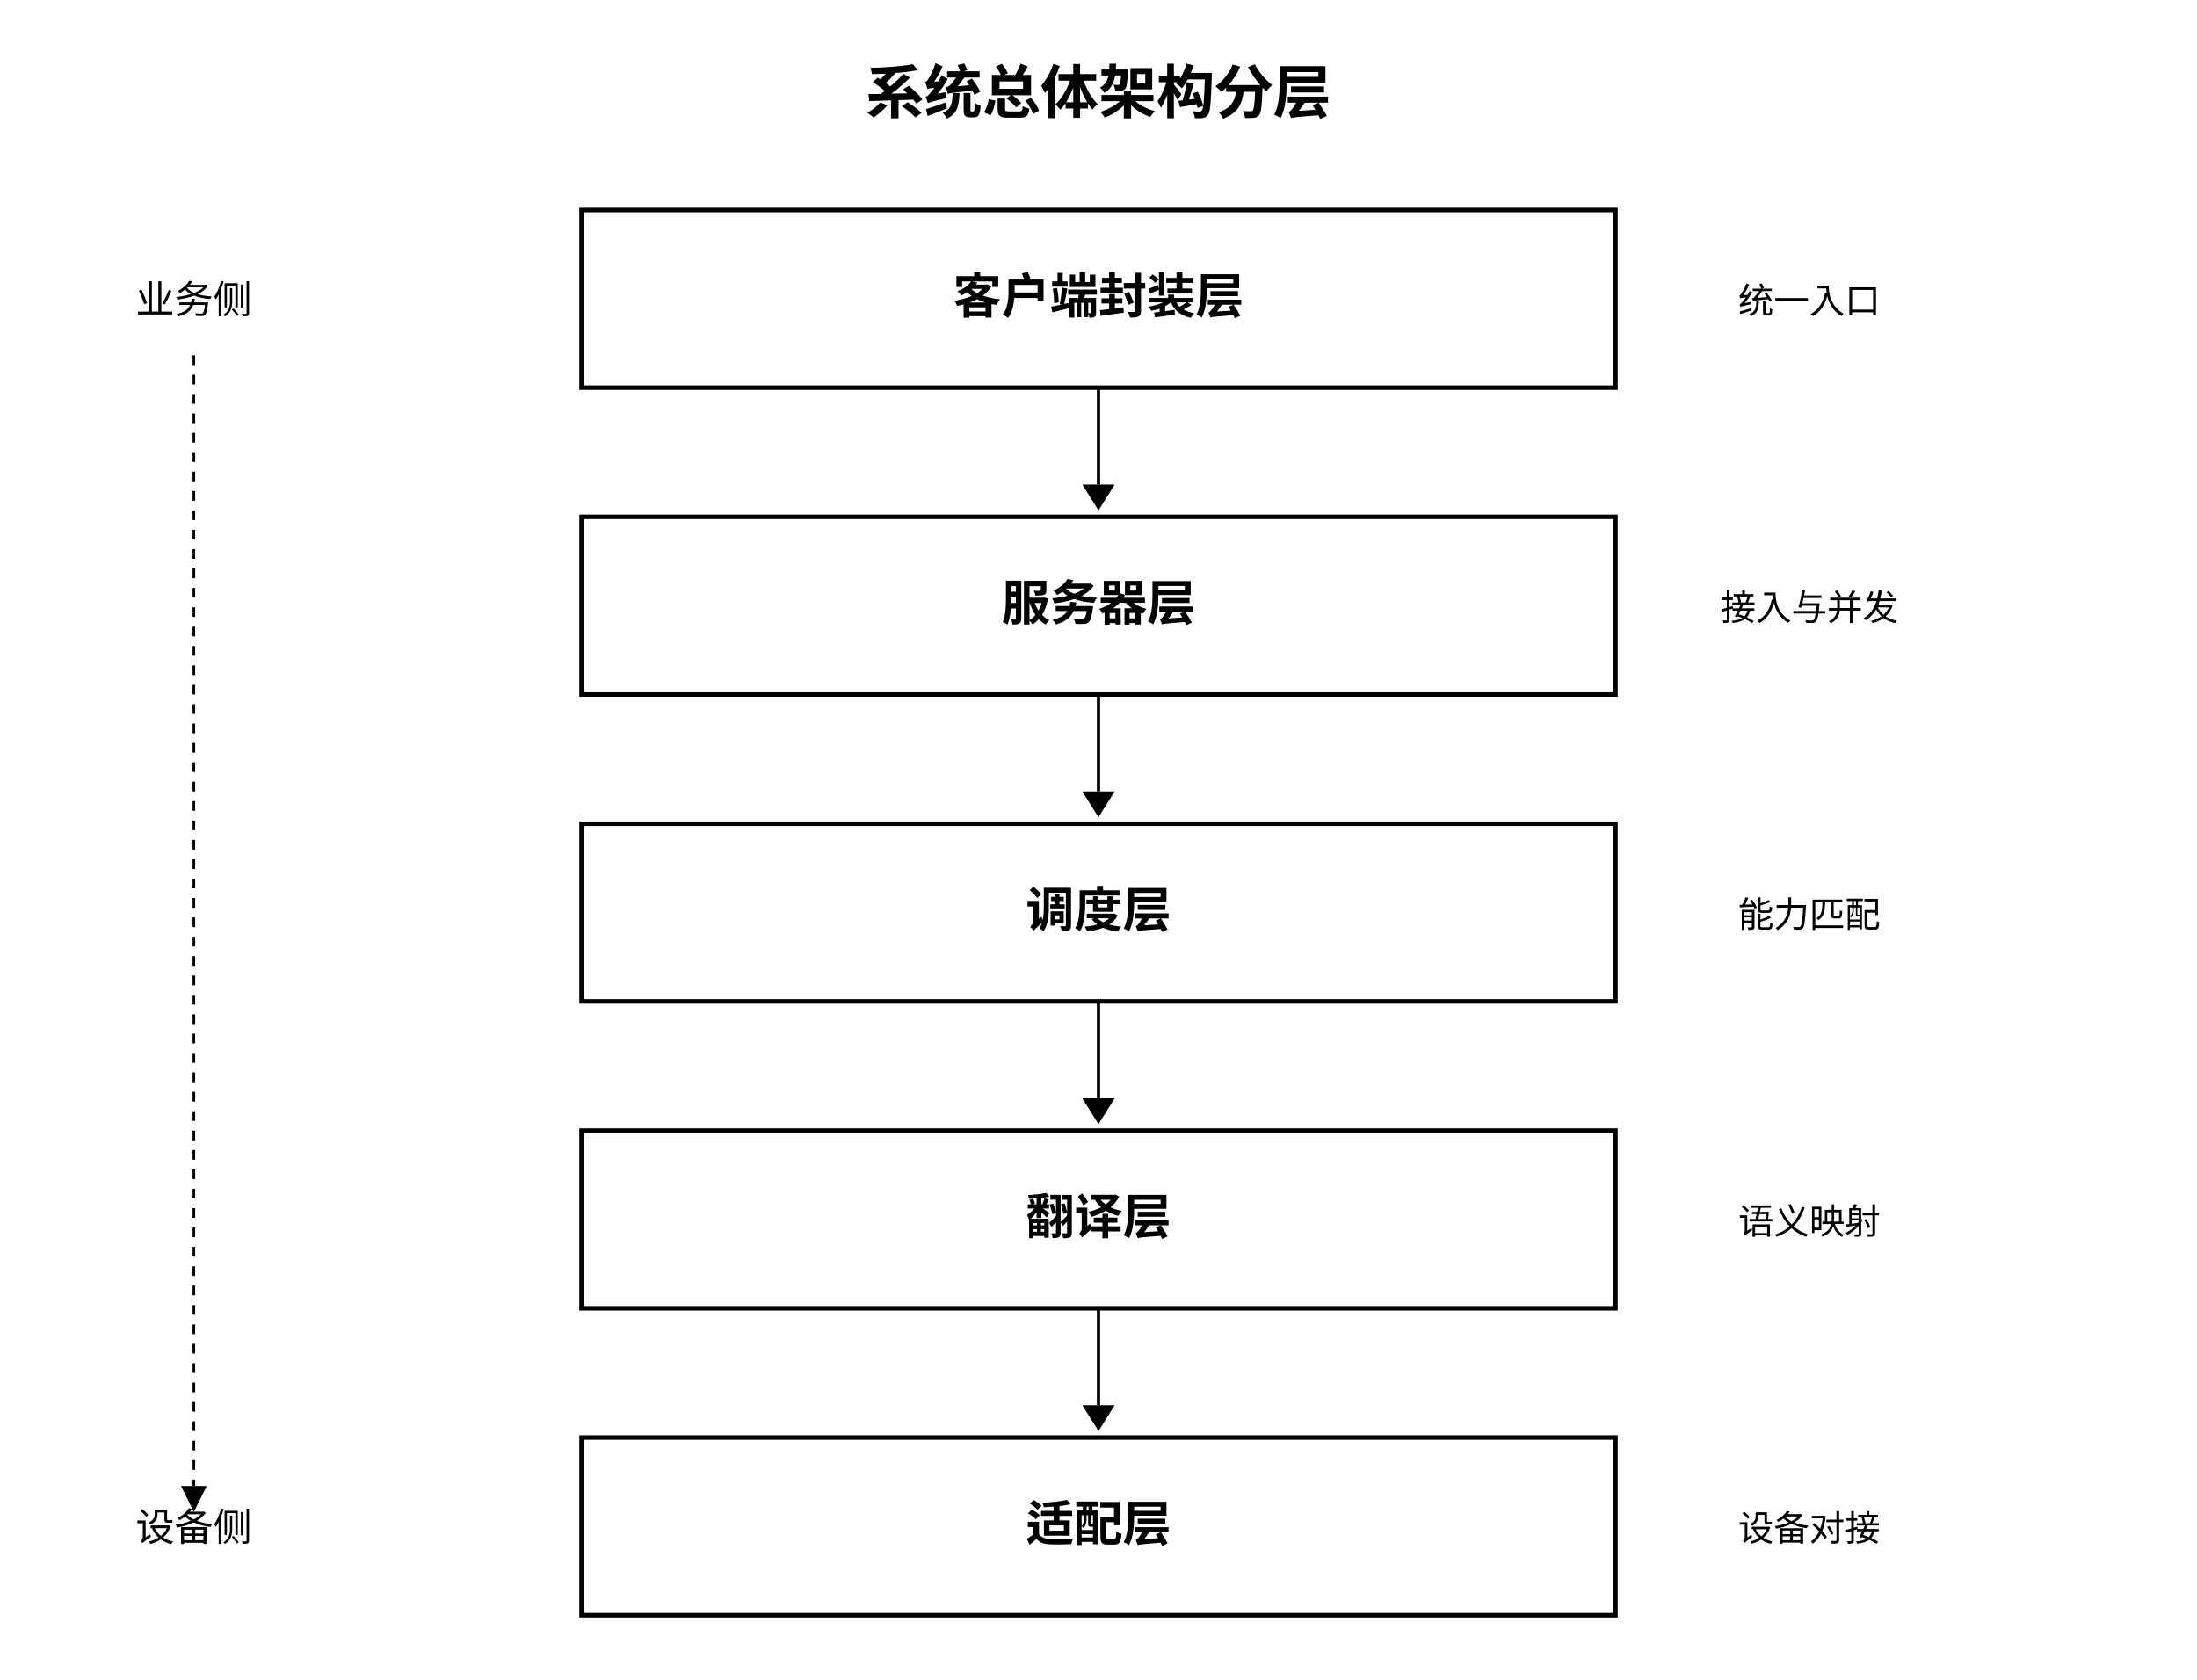
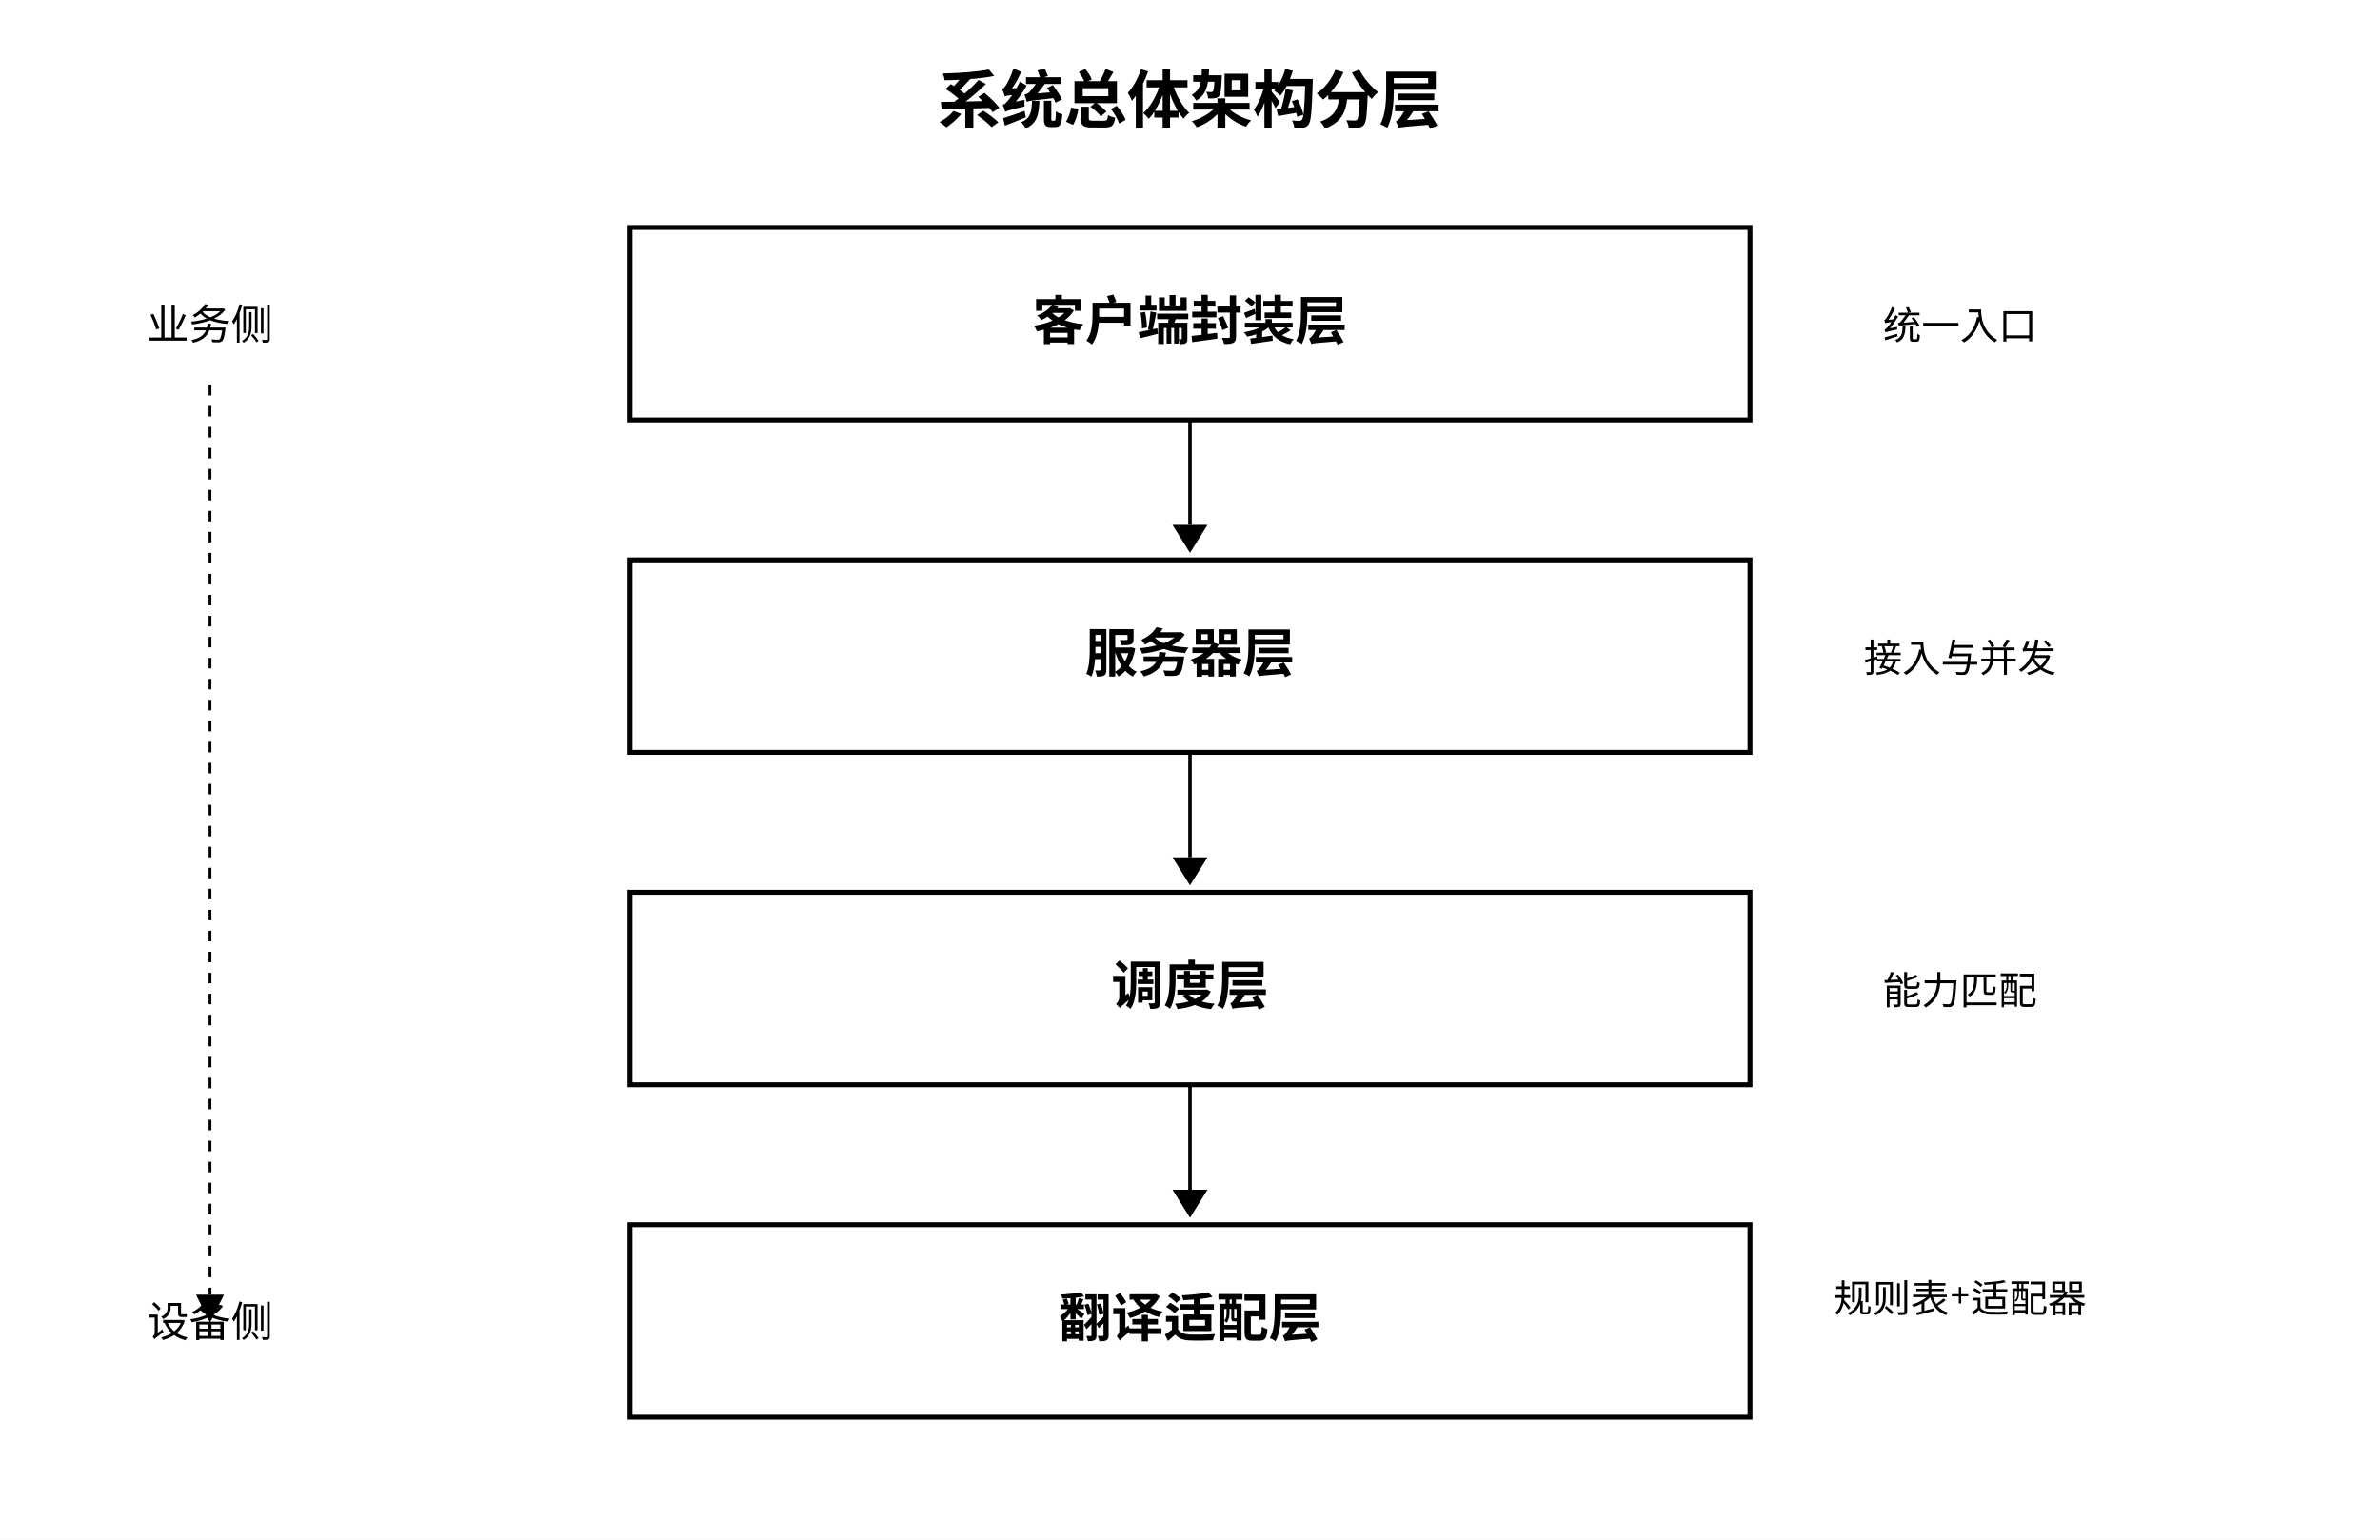
- <svg xmlns="http://www.w3.org/2000/svg" width="680" height="520" viewBox="0 0 680 520">
-   <rect x="0" y="0" width="680" height="520" fill="#ffffff" />
+ <svg xmlns="http://www.w3.org/2000/svg" width="680" height="440" viewBox="0 0 680 440">
+   <rect x="0" y="0" width="680" height="440" fill="#ffffff" />
  <text x="340" y="35" font-family="SimSun, serif" font-size="18" font-weight="bold" text-anchor="middle">系统总体架构分层</text>
  <rect x="180" y="65" width="320" height="55" fill="none" stroke="#000" stroke-width="1.4" />
  <text x="340" y="97" font-family="SimSun, serif" font-size="15" font-weight="bold" text-anchor="middle">客户端封装层</text>
  <line x1="340" y1="120" x2="340" y2="150" stroke="#000" stroke-width="1" />
  <polygon points="335,150 345,150 340,158" fill="#000" />
  <rect x="180" y="160" width="320" height="55" fill="none" stroke="#000" stroke-width="1.4" />
  <text x="340" y="192" font-family="SimSun, serif" font-size="15" font-weight="bold" text-anchor="middle">服务器层</text>
  <line x1="340" y1="215" x2="340" y2="245" stroke="#000" stroke-width="1" />
  <polygon points="335,245 345,245 340,253" fill="#000" />
  <rect x="180" y="255" width="320" height="55" fill="none" stroke="#000" stroke-width="1.4" />
  <text x="340" y="287" font-family="SimSun, serif" font-size="15" font-weight="bold" text-anchor="middle">调度层</text>
  <line x1="340" y1="310" x2="340" y2="340" stroke="#000" stroke-width="1" />
  <polygon points="335,340 345,340 340,348" fill="#000" />
  <rect x="180" y="350" width="320" height="55" fill="none" stroke="#000" stroke-width="1.4" />
-   <text x="340" y="382" font-family="SimSun, serif" font-size="15" font-weight="bold" text-anchor="middle">翻译层</text>
-   <line x1="340" y1="405" x2="340" y2="435" stroke="#000" stroke-width="1" />
-   <polygon points="335,435 345,435 340,443" fill="#000" />
-   <rect x="180" y="445" width="320" height="55" fill="none" stroke="#000" stroke-width="1.4" />
-   <text x="340" y="477" font-family="SimSun, serif" font-size="15" font-weight="bold" text-anchor="middle">适配层</text>
+   <text x="340" y="382" font-family="SimSun, serif" font-size="15" font-weight="bold" text-anchor="middle">翻译适配层</text>
  <text x="60" y="97" font-family="SimSun, serif" font-size="12" text-anchor="middle">业务侧</text>
-   <text x="60" y="477" font-family="SimSun, serif" font-size="12" text-anchor="middle">设备侧</text>
-   <line x1="60" y1="110" x2="60" y2="460" stroke="#000" stroke-width="0.8" stroke-dasharray="3,3" />
-   <polygon points="56,460 64,460 60,468" fill="#000" />
+   <text x="60" y="382" font-family="SimSun, serif" font-size="12" text-anchor="middle">设备侧</text>
+   <line x1="60" y1="110" x2="60" y2="370" stroke="#000" stroke-width="0.8" stroke-dasharray="3,3" />
+   <polygon points="56,370 64,370 60,378" fill="#000" />
  <text x="560" y="97" font-family="SimSun, serif" font-size="11" text-anchor="middle">统一入口</text>
  <text x="560" y="192" font-family="SimSun, serif" font-size="11" text-anchor="middle">接入与并发</text>
  <text x="560" y="287" font-family="SimSun, serif" font-size="11" text-anchor="middle">能力匹配</text>
-   <text x="560" y="382" font-family="SimSun, serif" font-size="11" text-anchor="middle">语义映射</text>
-   <text x="560" y="477" font-family="SimSun, serif" font-size="11" text-anchor="middle">设备对接</text>
+   <text x="560" y="375" font-family="SimSun, serif" font-size="11" text-anchor="middle">规则表+适配器</text>
</svg>
